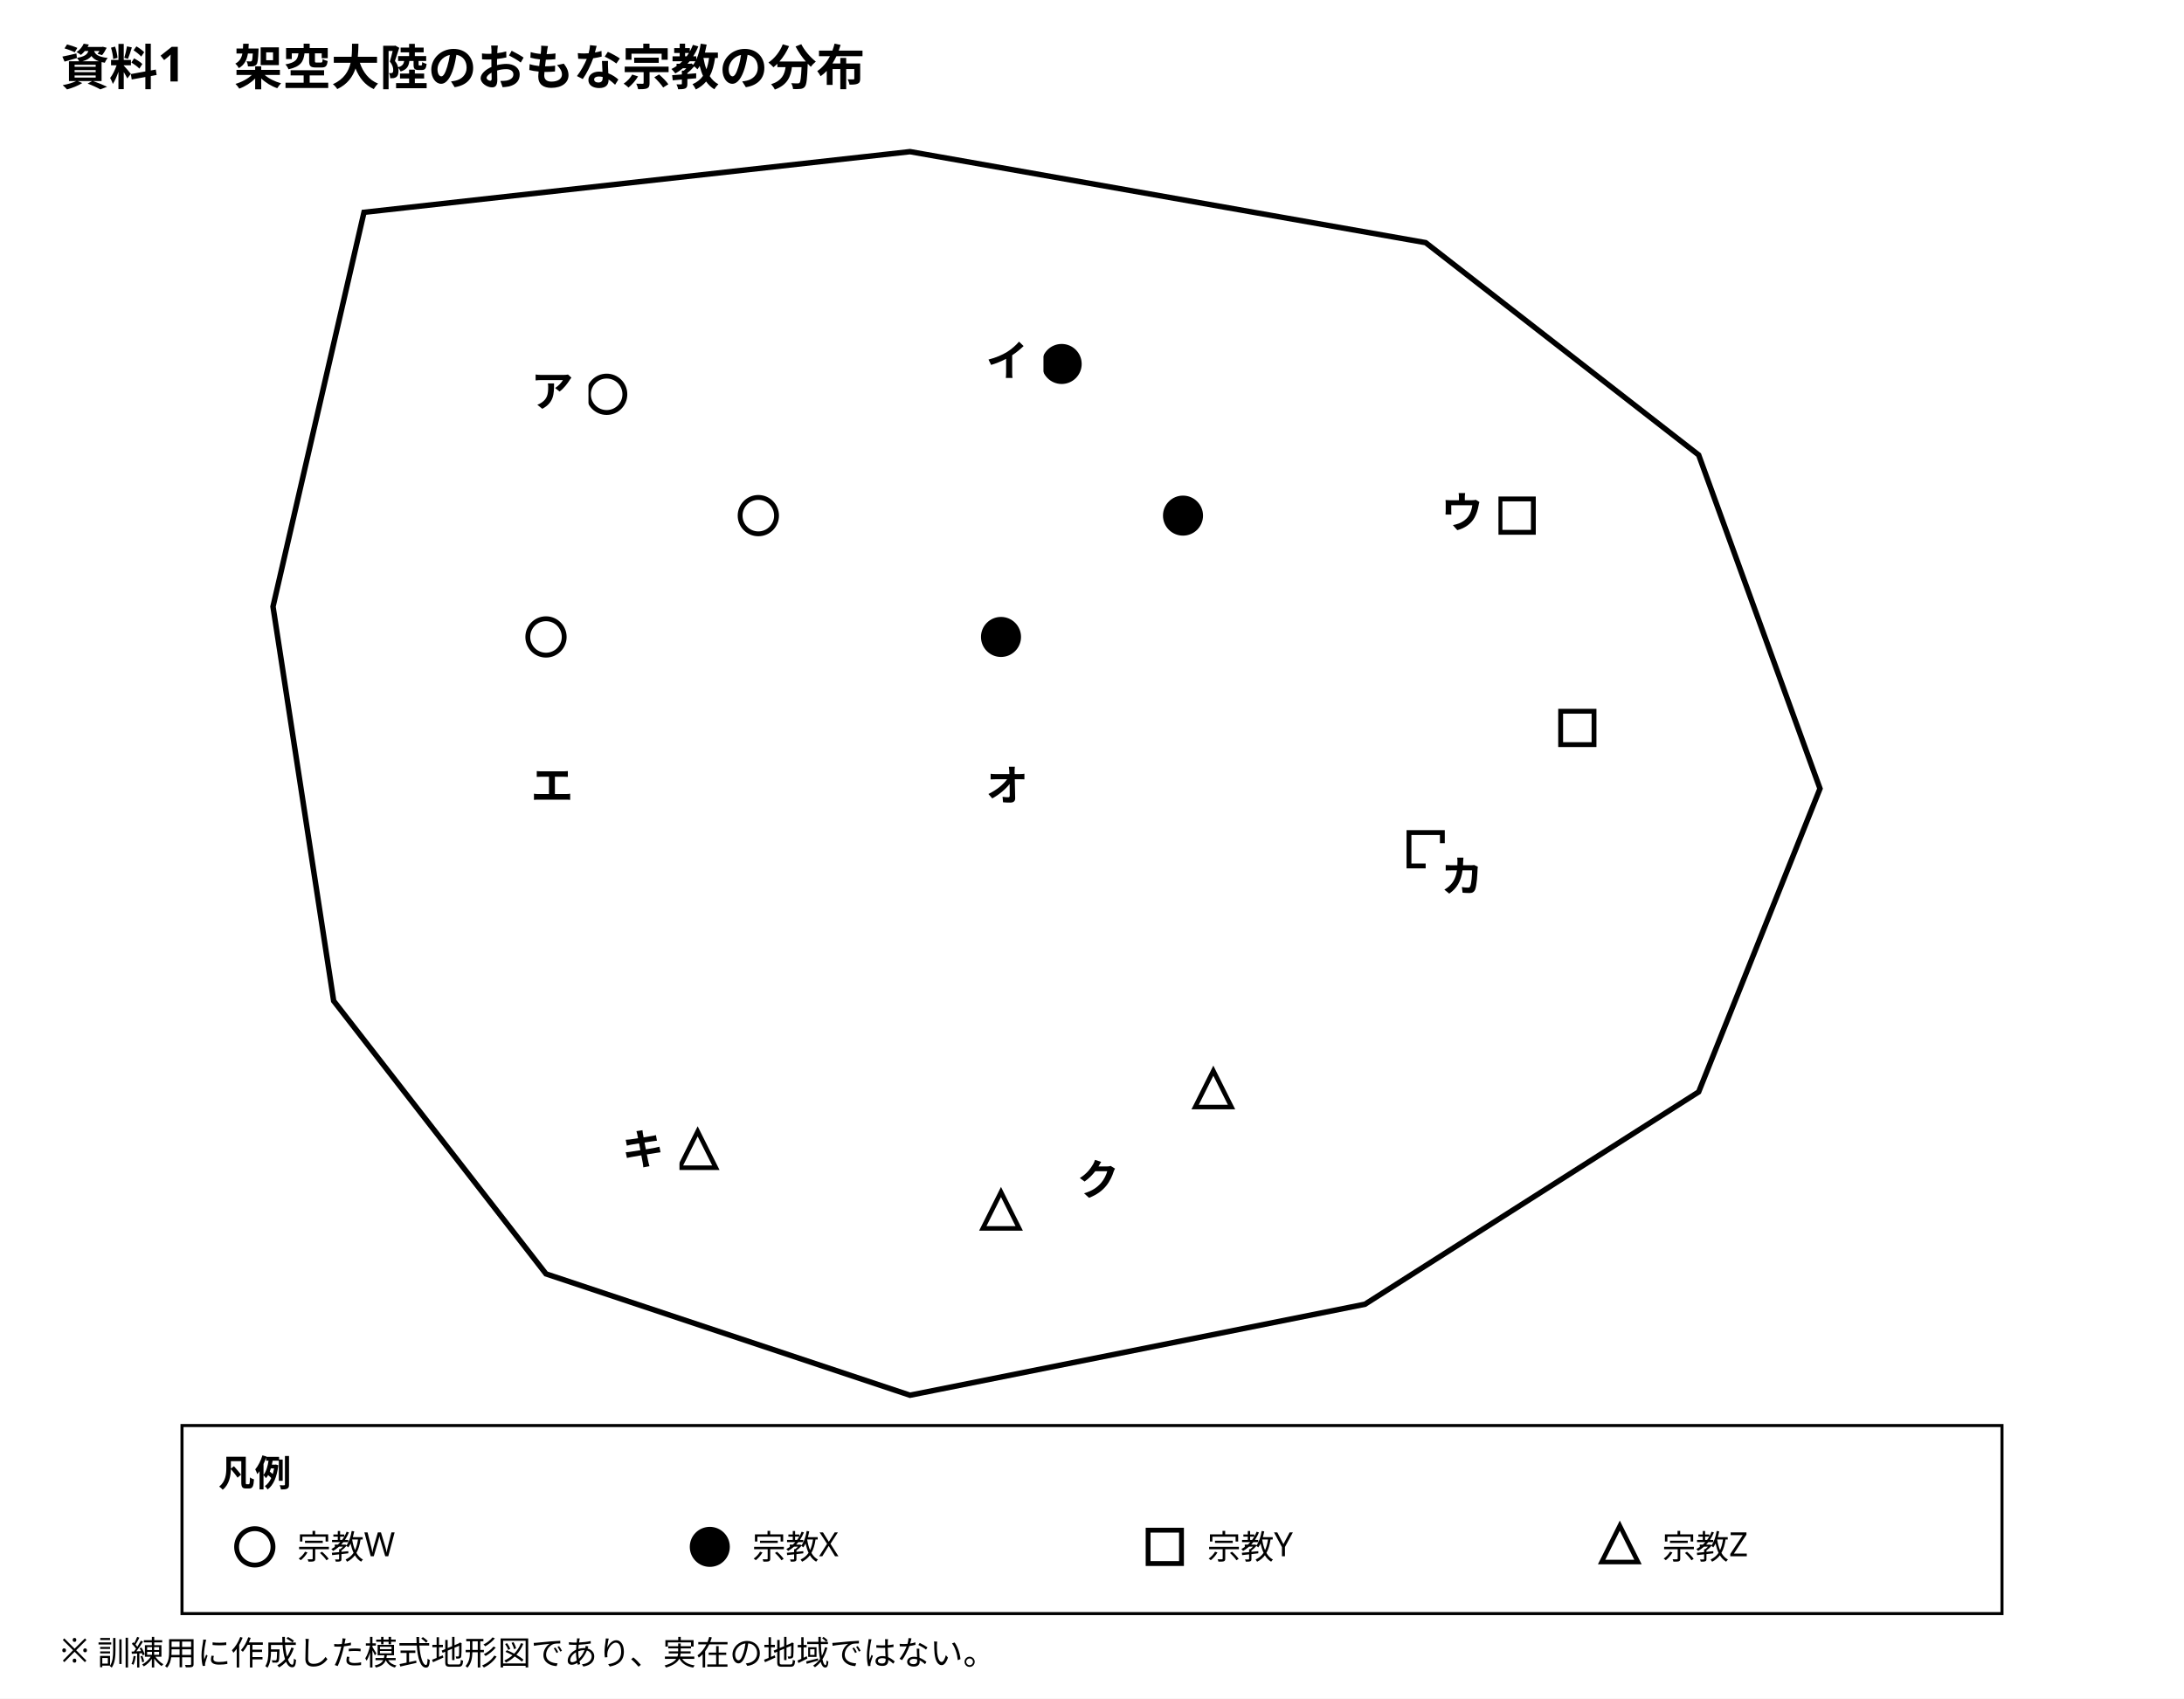
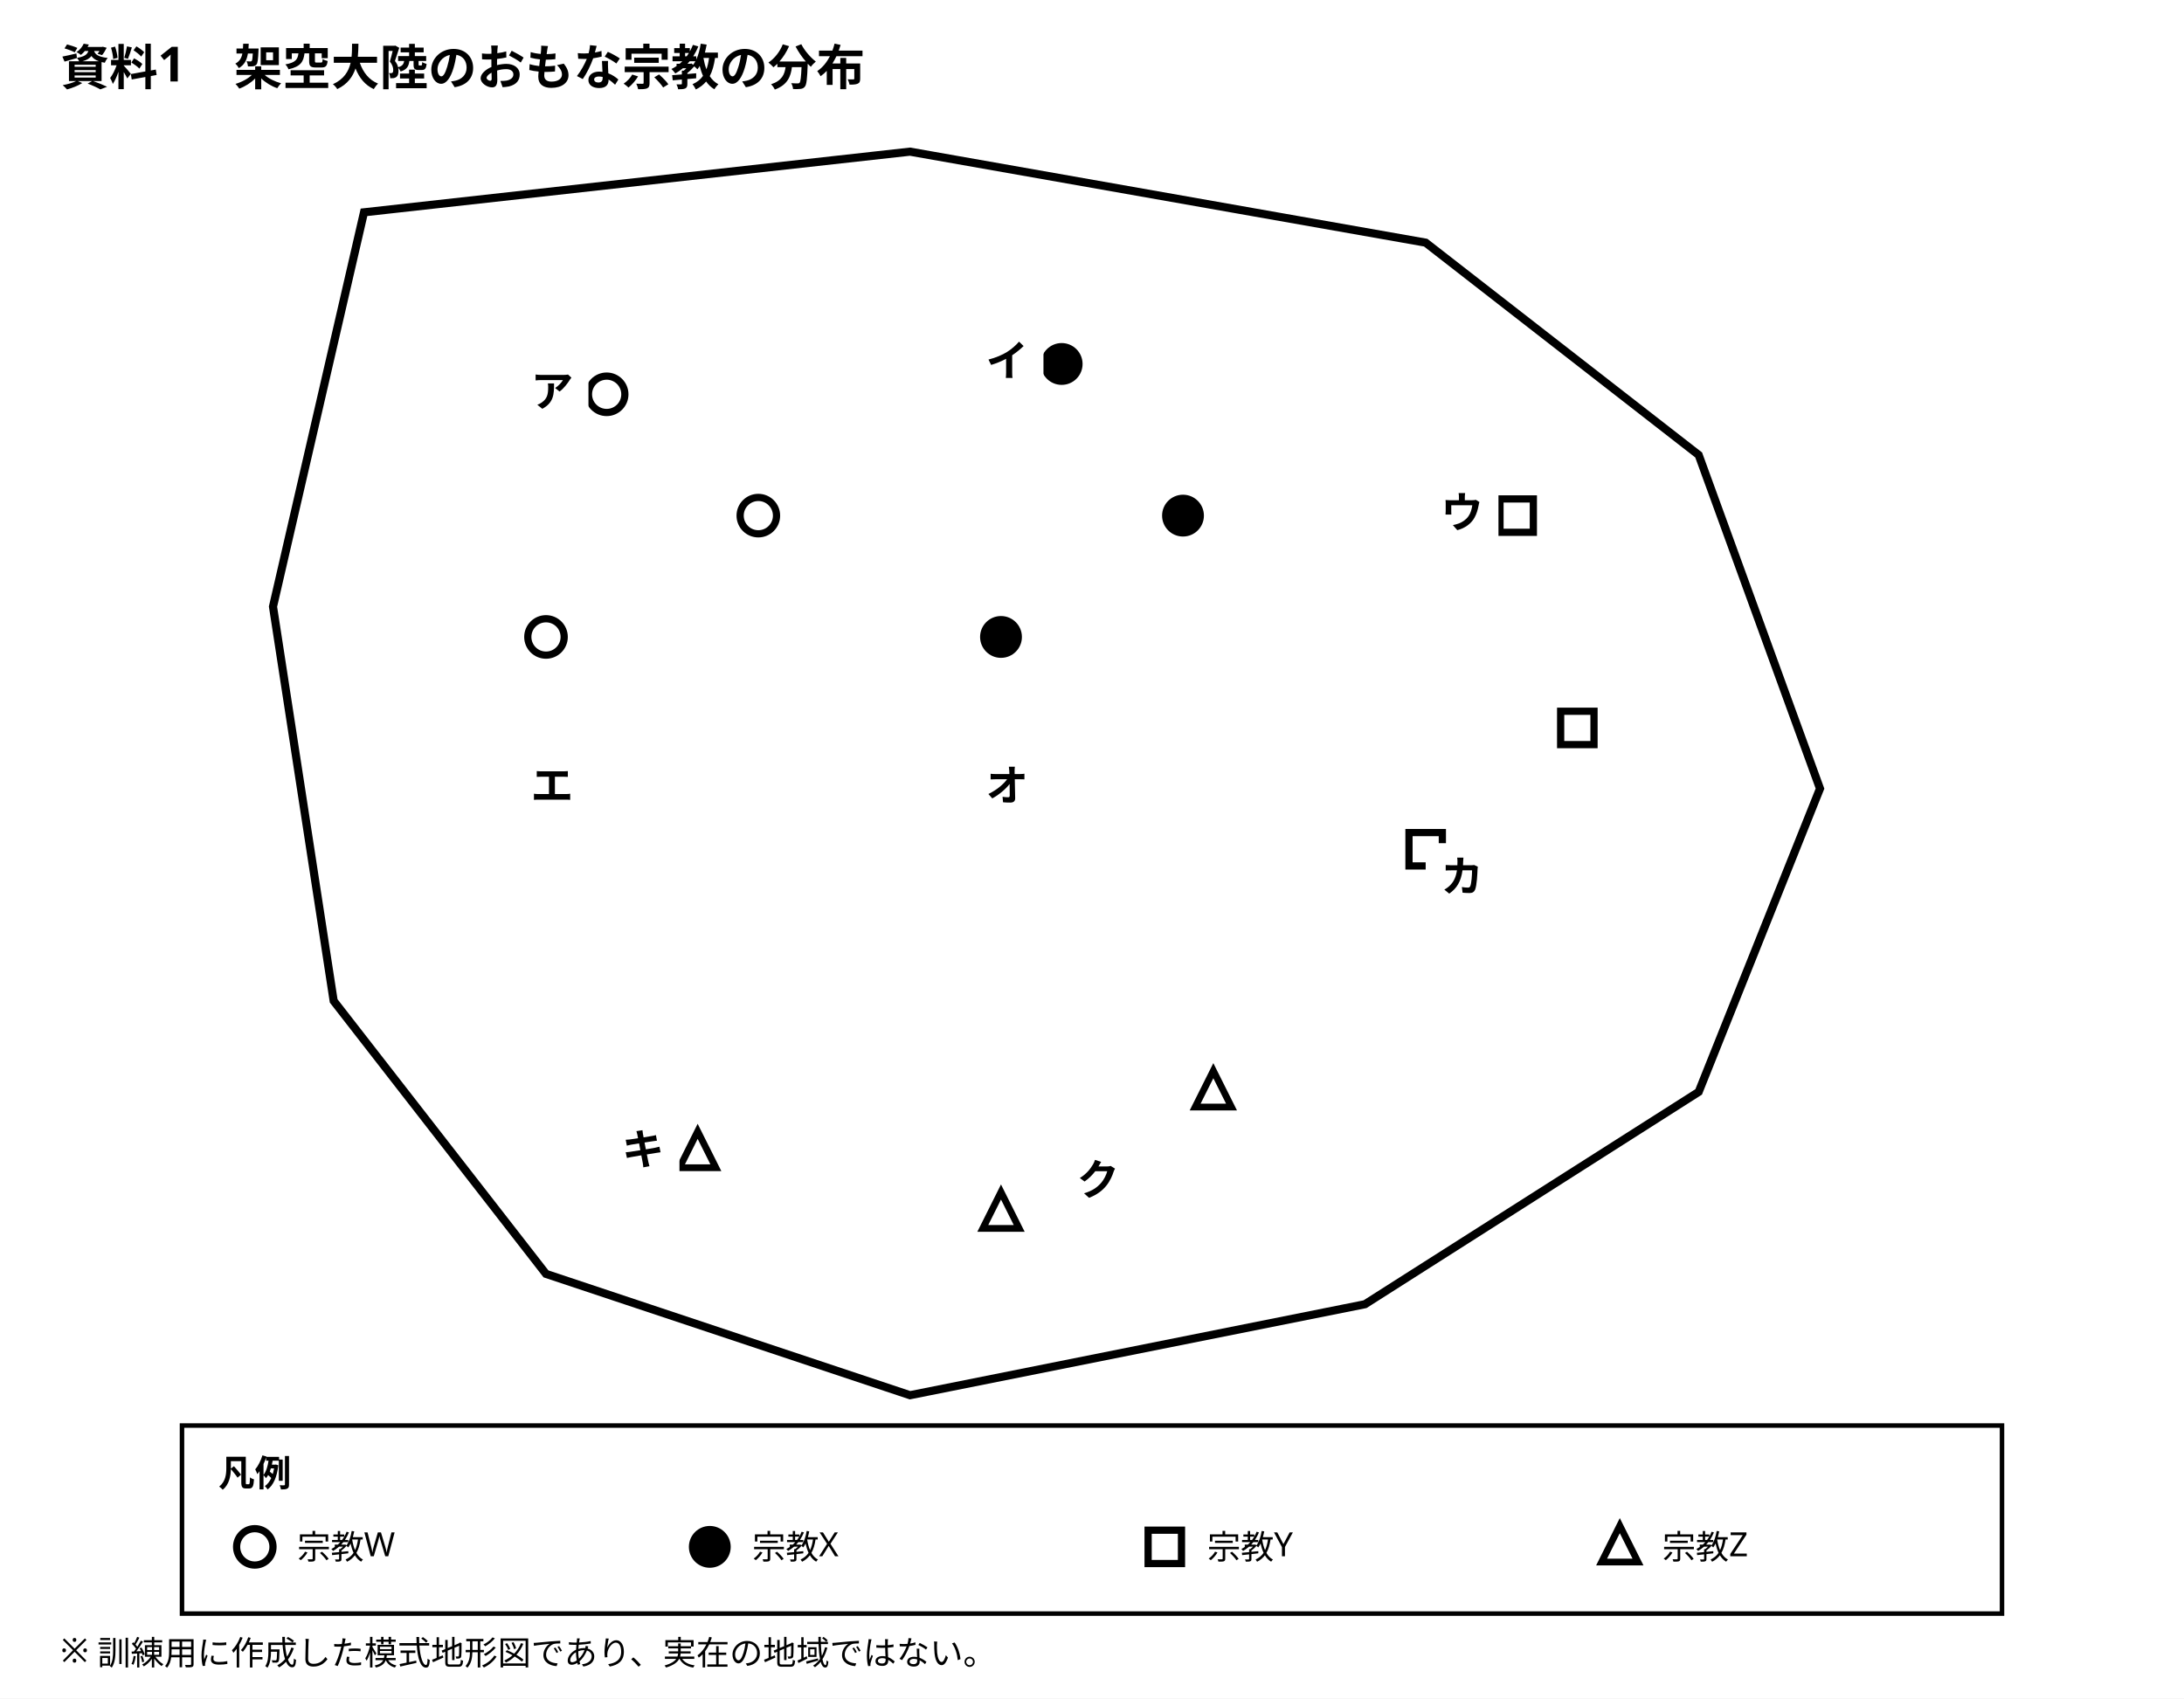
<svg xmlns="http://www.w3.org/2000/svg" viewBox="0 0 720 560" width="720" height="560" role="img" aria-label="資料1　架空大陸のおもな宗教の分布">
  <defs>
    <pattern id="pDiag" width="8" height="8" patternUnits="userSpaceOnUse">
      <rect width="8" height="8" fill="#fff" />
-       <path d="M0 8 L8 0" stroke="#000" stroke-width="1.4" />
+       <path d="M0 8 L8 0" stroke="#000" stroke-width="2.08" />
    </pattern>
    <pattern id="pDiag2" width="8" height="8" patternUnits="userSpaceOnUse">
      <rect width="8" height="8" fill="#fff" />
-       <path d="M0 0 L8 8" stroke="#000" stroke-width="1.4" />
+       <path d="M0 0 L8 8" stroke="#000" stroke-width="2.08" />
    </pattern>
    <pattern id="pDot" width="8" height="8" patternUnits="userSpaceOnUse">
      <rect width="8" height="8" fill="#fff" />
      <circle cx="2" cy="2" r="1.3" fill="#000" />
      <circle cx="6" cy="6" r="1.3" fill="#000" />
    </pattern>
    <pattern id="pDotFine" width="5" height="5" patternUnits="userSpaceOnUse">
      <rect width="5" height="5" fill="#fff" />
      <circle cx="1.4" cy="1.4" r="0.9" fill="#000" />
    </pattern>
    <pattern id="pGrid" width="8" height="8" patternUnits="userSpaceOnUse">
      <rect width="8" height="8" fill="#fff" />
-       <path d="M0 4 H8 M4 0 V8" stroke="#000" stroke-width="0.9" />
+       <path d="M0 4 H8 M4 0 V8" stroke="#000" stroke-width="1.34" />
    </pattern>
    <pattern id="pWave" width="10" height="8" patternUnits="userSpaceOnUse">
      <rect width="10" height="8" fill="#fff" />
-       <path d="M0 5 q2.5 -3 5 0 t5 0" stroke="#000" stroke-width="0.9" fill="none" />
+       <path d="M0 5 q2.5 -3 5 0 t5 0" stroke="#000" stroke-width="1.34" fill="none" />
    </pattern>
  </defs>
  <rect width="720" height="560" fill="#fff" />
  <text x="20" y="28" font-size="16" text-anchor="start" font-weight="bold" font-family="'Hiragino Sans','Hiragino Kaku Gothic ProN','Yu Gothic','Meiryo',sans-serif" fill="#000">資料1　架空大陸のおもな宗教の分布</text>
-   <polygon points="120,70 300,50 470,80 560,150 600,260 560,360 450,430 300,460 180,420 110,330 90,200" fill="#fff" stroke="#000" stroke-width="1.8" />
-   <circle cx="200" cy="130" r="6" fill="#fff" stroke="#000" stroke-width="1.6" />
-   <circle cx="250" cy="170" r="6" fill="#fff" stroke="#000" stroke-width="1.6" />
-   <circle cx="180" cy="210" r="6" fill="#fff" stroke="#000" stroke-width="1.6" />
-   <circle cx="350" cy="120" r="6" fill="#000" stroke="#000" stroke-width="1.2" />
-   <circle cx="390" cy="170" r="6" fill="#000" stroke="#000" stroke-width="1.2" />
-   <circle cx="330" cy="210" r="6" fill="#000" stroke="#000" stroke-width="1.2" />
-   <rect x="494.5" y="164.5" width="11" height="11" fill="#fff" stroke="#000" stroke-width="1.6" />
-   <rect x="514.5" y="234.5" width="11" height="11" fill="#fff" stroke="#000" stroke-width="1.6" />
-   <rect x="464.5" y="274.5" width="11" height="11" fill="#fff" stroke="#000" stroke-width="1.6" />
-   <polygon points="230,373 236,385 224,385" fill="#fff" stroke="#000" stroke-width="1.5" />
-   <polygon points="330,393 336,405 324,405" fill="#fff" stroke="#000" stroke-width="1.5" />
-   <polygon points="400,353 406,365 394,365" fill="#fff" stroke="#000" stroke-width="1.5" />
+   <polygon points="120,70 300,50 470,80 560,150 600,260 560,360 450,430 300,460 180,420 110,330 90,200" fill="#fff" stroke="#000" stroke-width="2.68" />
+   <circle cx="200" cy="130" r="6" fill="#fff" stroke="#000" stroke-width="2.38" />
+   <circle cx="250" cy="170" r="6" fill="#fff" stroke="#000" stroke-width="2.38" />
+   <circle cx="180" cy="210" r="6" fill="#fff" stroke="#000" stroke-width="2.38" />
+   <circle cx="350" cy="120" r="6" fill="#000" stroke="#000" stroke-width="1.79" />
+   <circle cx="390" cy="170" r="6" fill="#000" stroke="#000" stroke-width="1.79" />
+   <circle cx="330" cy="210" r="6" fill="#000" stroke="#000" stroke-width="1.79" />
+   <rect x="494.5" y="164.5" width="11" height="11" fill="#fff" stroke="#000" stroke-width="2.38" />
+   <rect x="514.5" y="234.5" width="11" height="11" fill="#fff" stroke="#000" stroke-width="2.38" />
+   <rect x="464.5" y="274.5" width="11" height="11" fill="#fff" stroke="#000" stroke-width="2.38" />
+   <polygon points="230,373 236,385 224,385" fill="#fff" stroke="#000" stroke-width="2.23" />
+   <polygon points="330,393 336,405 324,405" fill="#fff" stroke="#000" stroke-width="2.23" />
+   <polygon points="400,353 406,365 394,365" fill="#fff" stroke="#000" stroke-width="2.23" />
  <rect x="170" y="118" width="24" height="20" fill="#fff" stroke="#000" stroke-width="0" />
  <text x="182" y="134" font-size="14" text-anchor="middle" font-weight="bold" font-family="'Hiragino Sans','Hiragino Kaku Gothic ProN','Yu Gothic','Meiryo',sans-serif" fill="#000">ア</text>
  <rect x="320" y="108" width="24" height="20" fill="#fff" stroke="#000" stroke-width="0" />
  <text x="332" y="124" font-size="14" text-anchor="middle" font-weight="bold" font-family="'Hiragino Sans','Hiragino Kaku Gothic ProN','Yu Gothic','Meiryo',sans-serif" fill="#000">イ</text>
  <rect x="470" y="158" width="24" height="20" fill="#fff" stroke="#000" stroke-width="0" />
  <text x="482" y="174" font-size="14" text-anchor="middle" font-weight="bold" font-family="'Hiragino Sans','Hiragino Kaku Gothic ProN','Yu Gothic','Meiryo',sans-serif" fill="#000">ウ</text>
  <rect x="170" y="248" width="24" height="20" fill="#fff" stroke="#000" stroke-width="0" />
  <text x="182" y="264" font-size="14" text-anchor="middle" font-weight="bold" font-family="'Hiragino Sans','Hiragino Kaku Gothic ProN','Yu Gothic','Meiryo',sans-serif" fill="#000">エ</text>
  <rect x="320" y="248" width="24" height="20" fill="#fff" stroke="#000" stroke-width="0" />
  <text x="332" y="264" font-size="14" text-anchor="middle" font-weight="bold" font-family="'Hiragino Sans','Hiragino Kaku Gothic ProN','Yu Gothic','Meiryo',sans-serif" fill="#000">オ</text>
  <rect x="470" y="278" width="24" height="20" fill="#fff" stroke="#000" stroke-width="0" />
  <text x="482" y="294" font-size="14" text-anchor="middle" font-weight="bold" font-family="'Hiragino Sans','Hiragino Kaku Gothic ProN','Yu Gothic','Meiryo',sans-serif" fill="#000">カ</text>
  <rect x="200" y="368" width="24" height="20" fill="#fff" stroke="#000" stroke-width="0" />
  <text x="212" y="384" font-size="14" text-anchor="middle" font-weight="bold" font-family="'Hiragino Sans','Hiragino Kaku Gothic ProN','Yu Gothic','Meiryo',sans-serif" fill="#000">キ</text>
  <rect x="350" y="378" width="24" height="20" fill="#fff" stroke="#000" stroke-width="0" />
  <text x="362" y="394" font-size="14" text-anchor="middle" font-weight="bold" font-family="'Hiragino Sans','Hiragino Kaku Gothic ProN','Yu Gothic','Meiryo',sans-serif" fill="#000">ク</text>
-   <rect x="60" y="470" width="600" height="62" fill="none" stroke="#000" stroke-width="1" />
+   <rect x="60" y="470" width="600" height="62" fill="none" stroke="#000" stroke-width="1.49" />
  <text x="72" y="490" font-size="12" text-anchor="start" font-weight="bold" font-family="'Hiragino Sans','Hiragino Kaku Gothic ProN','Yu Gothic','Meiryo',sans-serif" fill="#000">凡例</text>
-   <circle cx="84" cy="510" r="6" fill="#fff" stroke="#000" stroke-width="1.6" />
+   <circle cx="84" cy="510" r="6" fill="#fff" stroke="#000" stroke-width="2.38" />
  <text x="98" y="514" font-size="11" text-anchor="start" font-weight="normal" font-family="'Hiragino Sans','Hiragino Kaku Gothic ProN','Yu Gothic','Meiryo',sans-serif" fill="#000">宗教W</text>
-   <circle cx="234" cy="510" r="6" fill="#000" stroke="#000" stroke-width="1.2" />
+   <circle cx="234" cy="510" r="6" fill="#000" stroke="#000" stroke-width="1.79" />
  <text x="248" y="514" font-size="11" text-anchor="start" font-weight="normal" font-family="'Hiragino Sans','Hiragino Kaku Gothic ProN','Yu Gothic','Meiryo',sans-serif" fill="#000">宗教X</text>
-   <rect x="378.5" y="504.5" width="11" height="11" fill="#fff" stroke="#000" stroke-width="1.6" />
+   <rect x="378.5" y="504.5" width="11" height="11" fill="#fff" stroke="#000" stroke-width="2.38" />
  <text x="398" y="514" font-size="11" text-anchor="start" font-weight="normal" font-family="'Hiragino Sans','Hiragino Kaku Gothic ProN','Yu Gothic','Meiryo',sans-serif" fill="#000">宗教Y</text>
-   <polygon points="534,503 540,515 528,515" fill="#fff" stroke="#000" stroke-width="1.5" />
+   <polygon points="534,503 540,515 528,515" fill="#fff" stroke="#000" stroke-width="2.23" />
  <text x="548" y="514" font-size="11" text-anchor="start" font-weight="normal" font-family="'Hiragino Sans','Hiragino Kaku Gothic ProN','Yu Gothic','Meiryo',sans-serif" fill="#000">宗教Z</text>
  <text x="20" y="548" font-size="11" text-anchor="start" font-weight="normal" font-family="'Hiragino Sans','Hiragino Kaku Gothic ProN','Yu Gothic','Meiryo',sans-serif" fill="#000">※ 訓練用に作成した模式地形図であり、実在の地域ではない。</text>
</svg>
